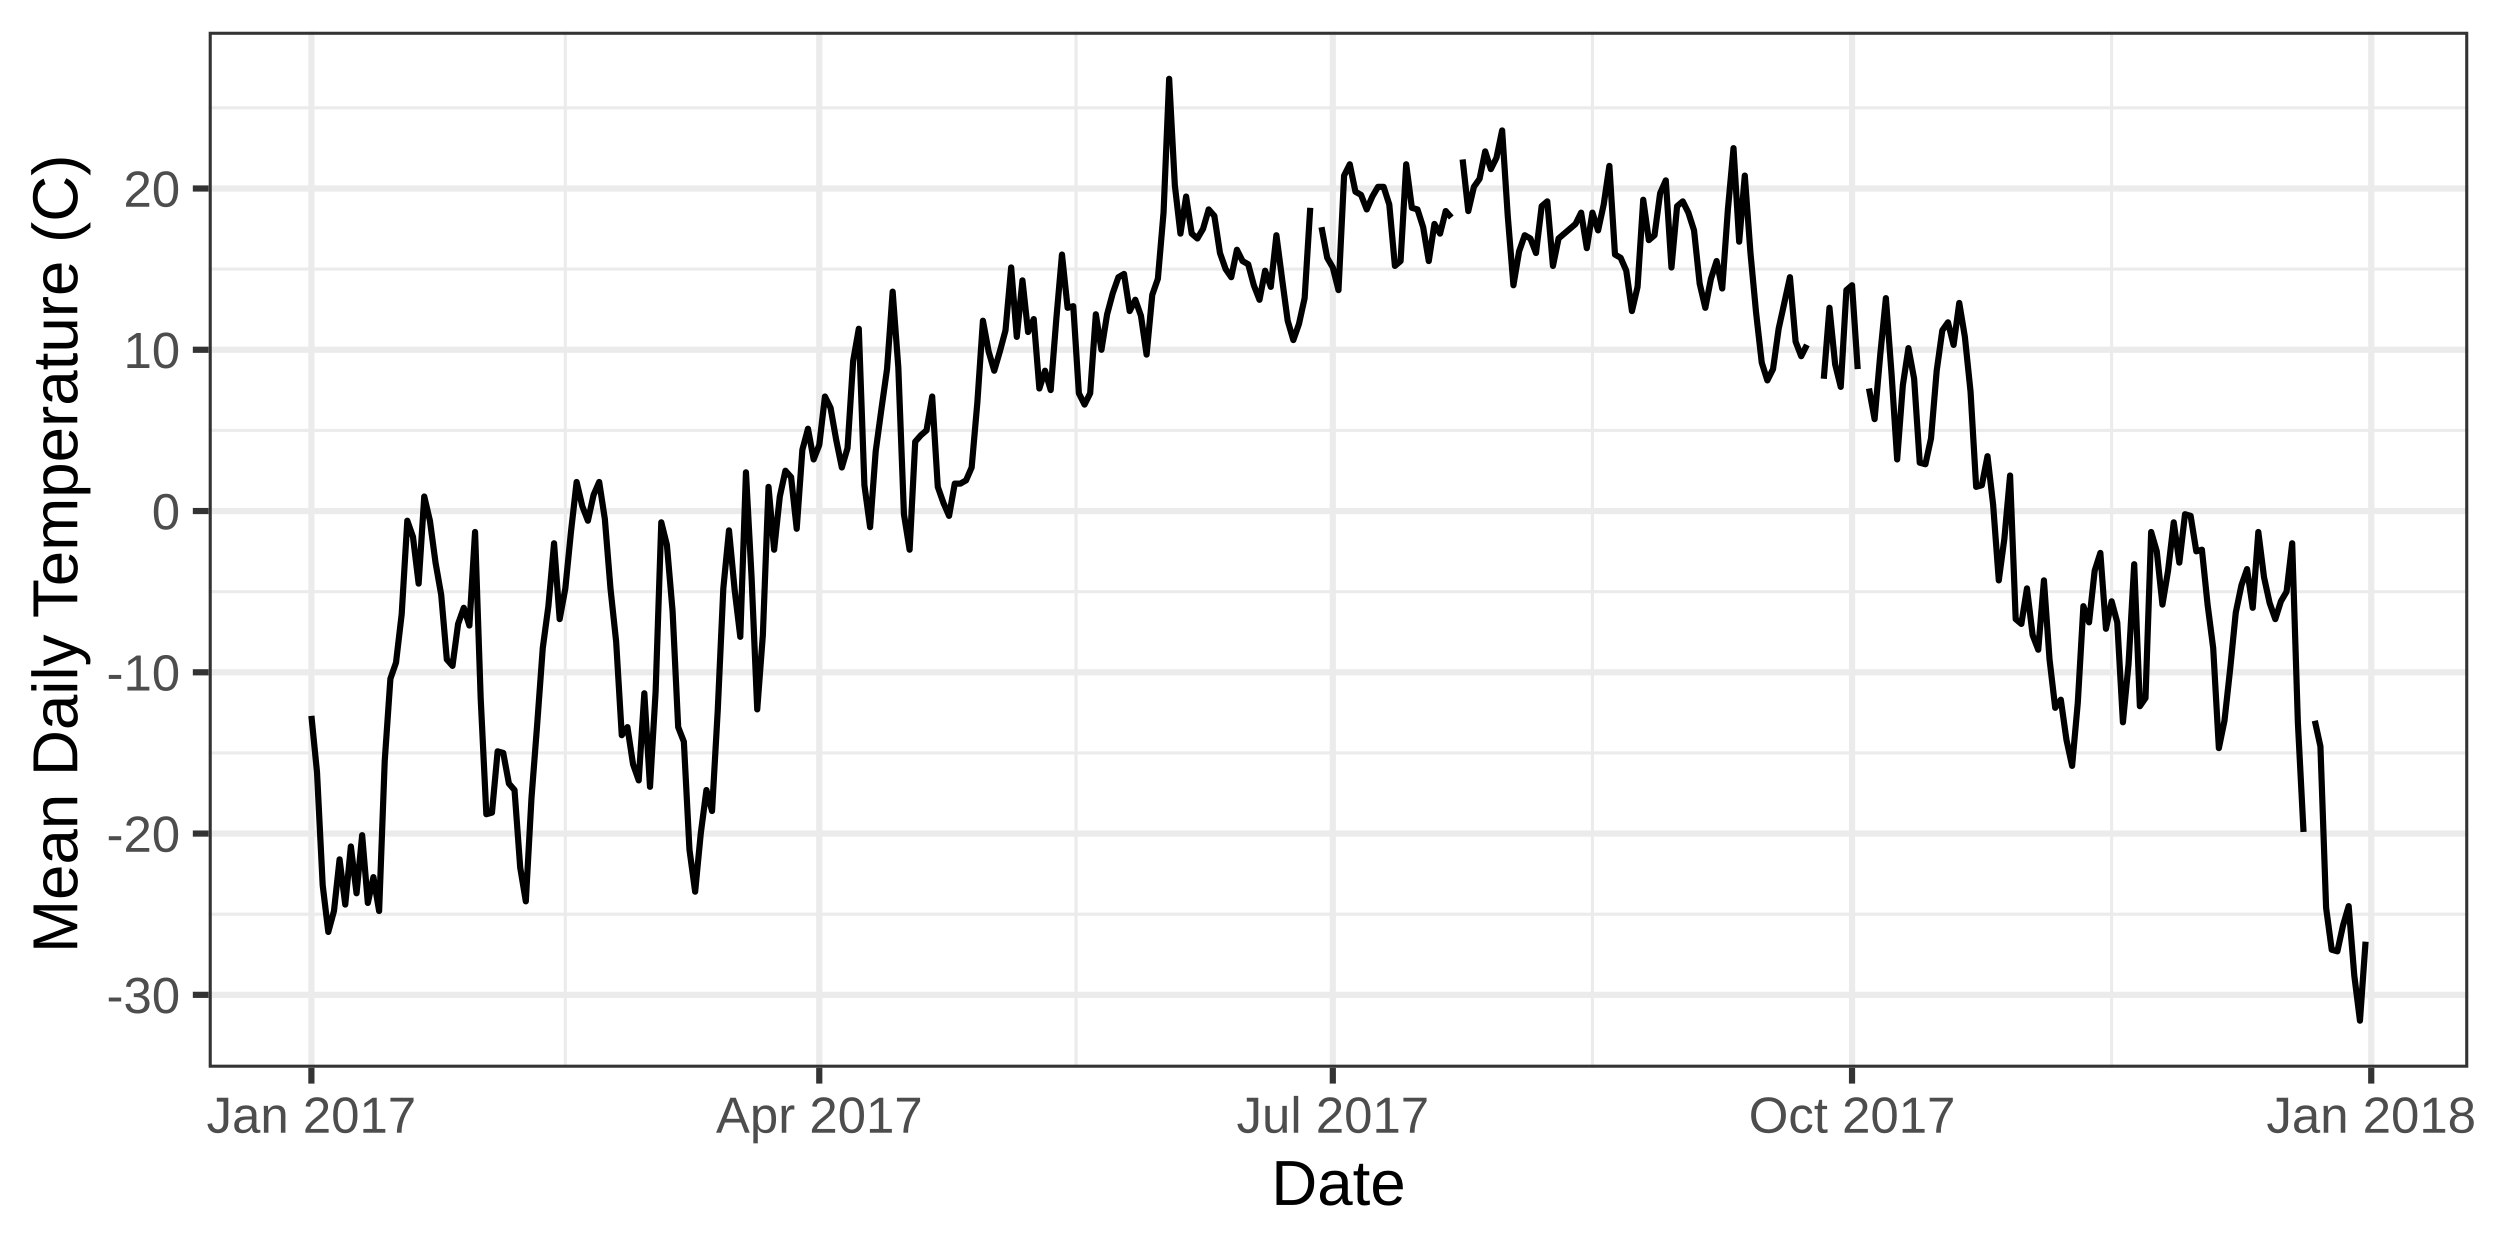
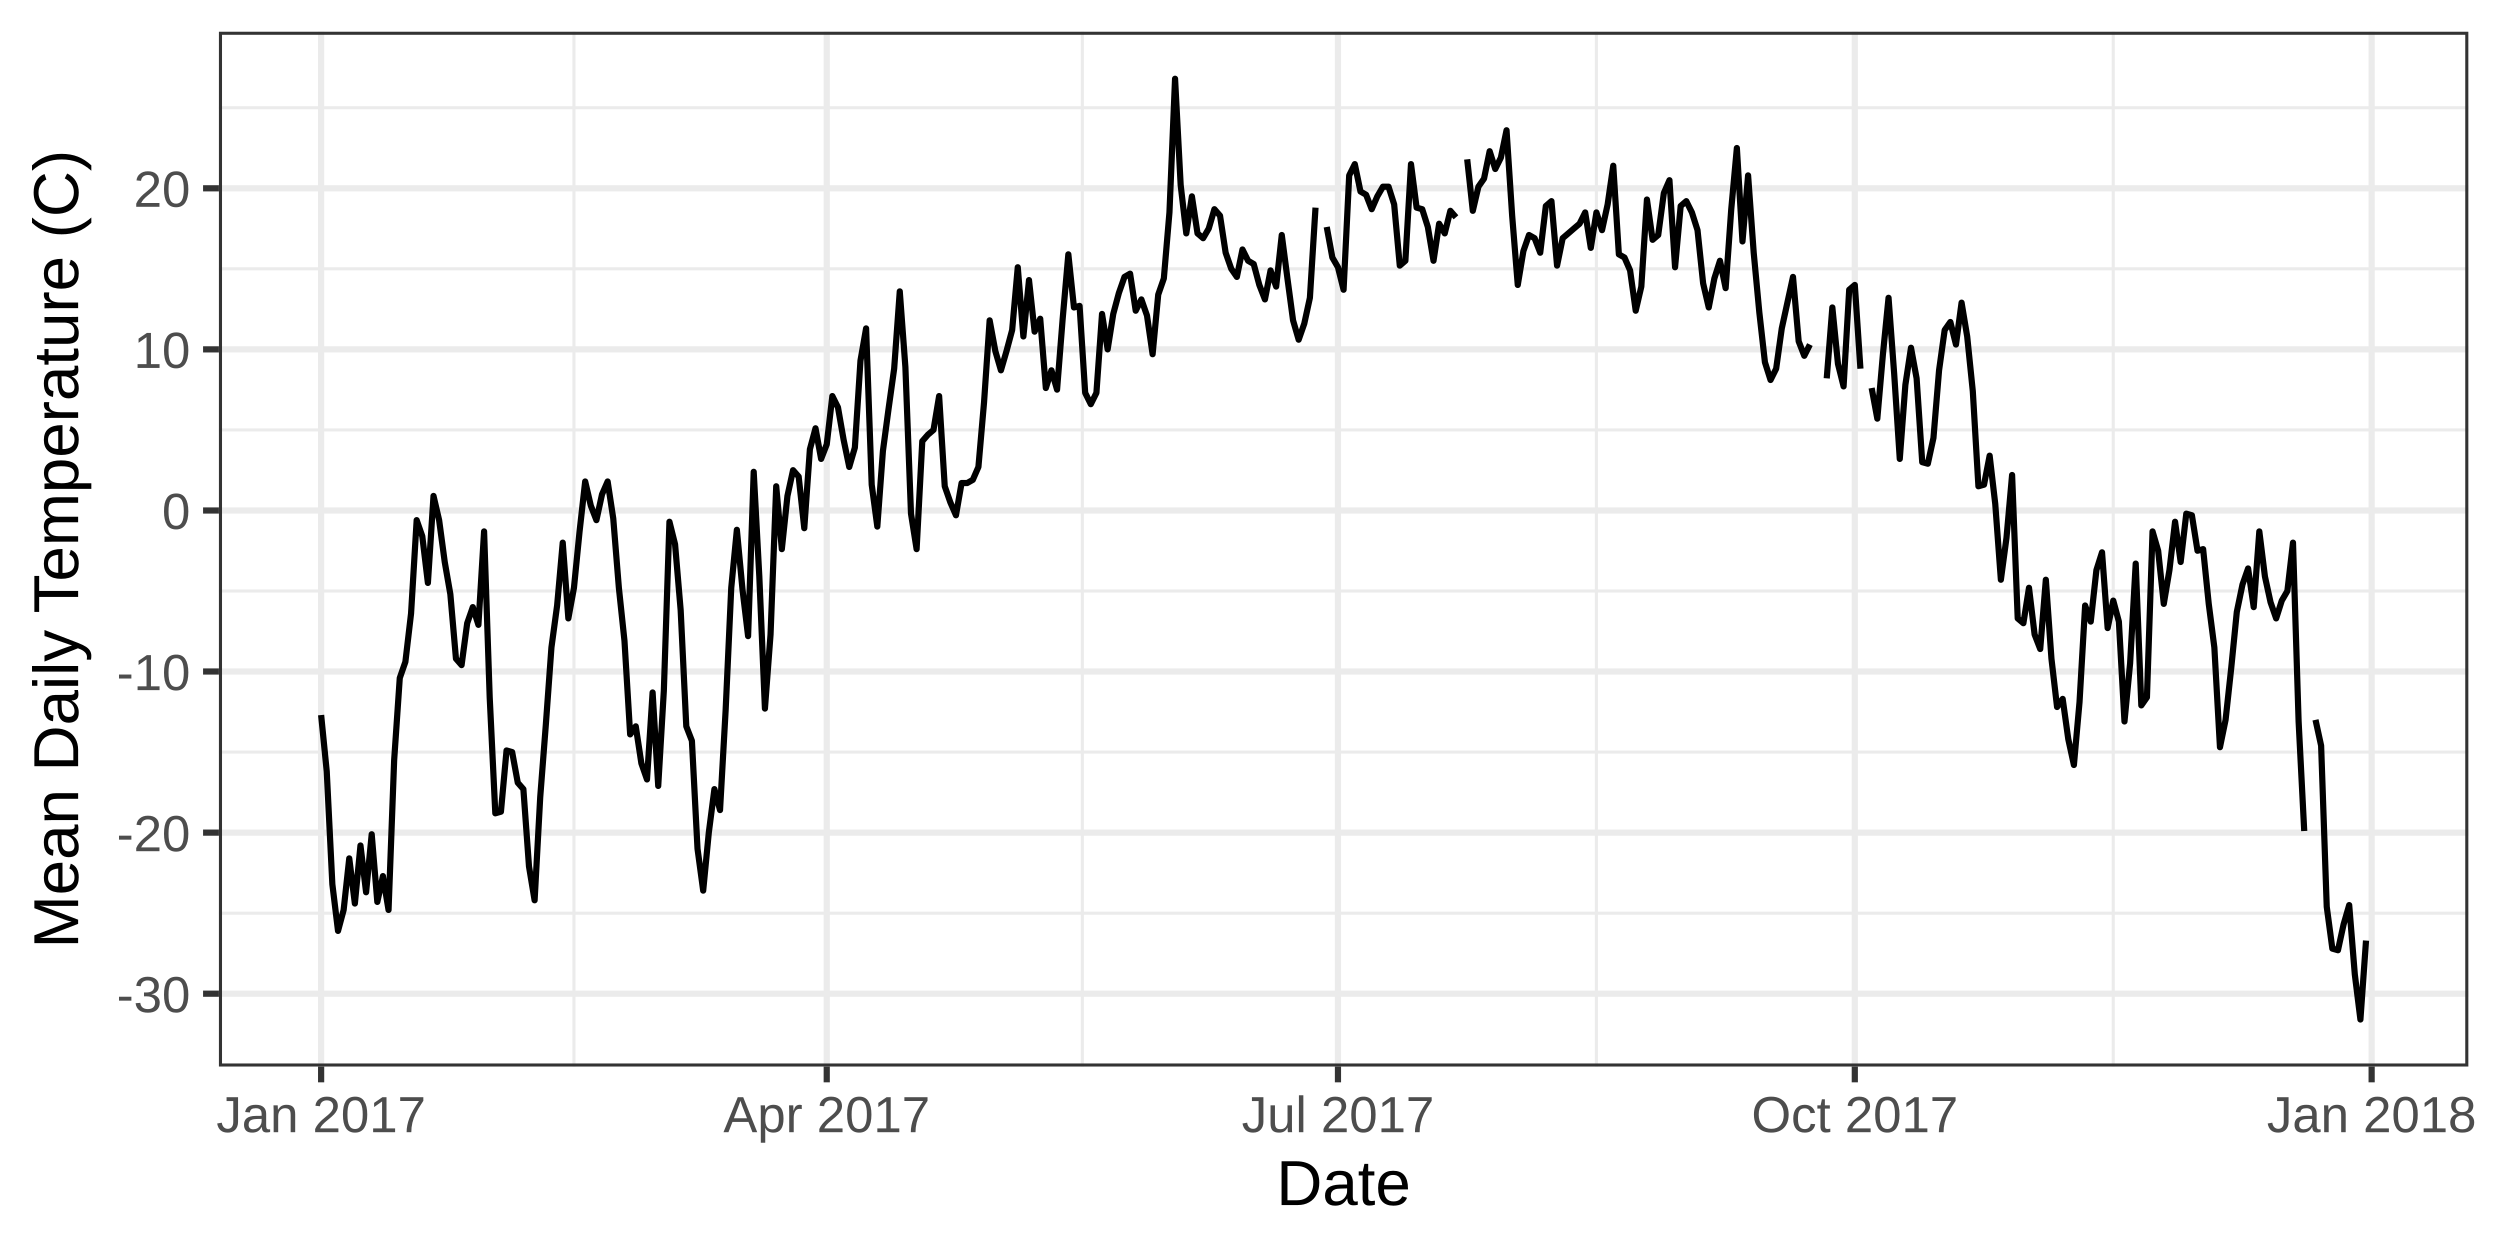
- <svg xmlns="http://www.w3.org/2000/svg" viewBox="0 0 432.00 216.00">
+ <svg xmlns="http://www.w3.org/2000/svg" class="svglite" width="432.00pt" height="216.00pt" viewBox="0 0 432.00 216.00">
  <defs>
    <style type="text/css">
-     line, polyline, polygon, path, rect, circle {
+     .svglite line, .svglite polyline, .svglite polygon, .svglite path, .svglite rect, .svglite circle {
      fill: none;
      stroke: #000000;
      stroke-linecap: round;
      stroke-linejoin: round;
      stroke-miterlimit: 10.00;
    }
  </style>
  </defs>
  <rect width="100%" height="100%" style="stroke: none; fill: #FFFFFF;" />
-   <rect x="0.00" y="0" width="432.00" height="216.00" style="stroke-width: 1.07; stroke: #FFFFFF; fill: #FFFFFF;" />
  <defs>
-     <clipPath id="cpMzYuMDZ8NDI2LjUyfDE4NC41MXw1LjQ4">
-       <rect x="36.06" y="5.48" width="390.46" height="179.03" />
-     </clipPath>
-   </defs>
-   <rect x="36.06" y="5.48" width="390.46" height="179.03" style="stroke-width: 1.07; stroke: none; fill: #FFFFFF;" clip-path="url(#cpMzYuMDZ8NDI2LjUyfDE4NC41MXw1LjQ4)" />
-   <polyline points="36.06,157.98 426.52,157.98 " style="stroke-width: 0.53; stroke: #EBEBEB; stroke-linecap: butt;" clip-path="url(#cpMzYuMDZ8NDI2LjUyfDE4NC41MXw1LjQ4)" />
-   <polyline points="36.06,130.11 426.52,130.11 " style="stroke-width: 0.53; stroke: #EBEBEB; stroke-linecap: butt;" clip-path="url(#cpMzYuMDZ8NDI2LjUyfDE4NC41MXw1LjQ4)" />
-   <polyline points="36.06,102.24 426.52,102.24 " style="stroke-width: 0.53; stroke: #EBEBEB; stroke-linecap: butt;" clip-path="url(#cpMzYuMDZ8NDI2LjUyfDE4NC41MXw1LjQ4)" />
-   <polyline points="36.06,74.37 426.52,74.37 " style="stroke-width: 0.53; stroke: #EBEBEB; stroke-linecap: butt;" clip-path="url(#cpMzYuMDZ8NDI2LjUyfDE4NC41MXw1LjQ4)" />
-   <polyline points="36.06,46.50 426.52,46.50 " style="stroke-width: 0.53; stroke: #EBEBEB; stroke-linecap: butt;" clip-path="url(#cpMzYuMDZ8NDI2LjUyfDE4NC41MXw1LjQ4)" />
-   <polyline points="36.06,18.63 426.52,18.63 " style="stroke-width: 0.53; stroke: #EBEBEB; stroke-linecap: butt;" clip-path="url(#cpMzYuMDZ8NDI2LjUyfDE4NC41MXw1LjQ4)" />
-   <polyline points="97.69,184.51 97.69,5.48 " style="stroke-width: 0.53; stroke: #EBEBEB; stroke-linecap: butt;" clip-path="url(#cpMzYuMDZ8NDI2LjUyfDE4NC41MXw1LjQ4)" />
-   <polyline points="185.94,184.51 185.94,5.48 " style="stroke-width: 0.53; stroke: #EBEBEB; stroke-linecap: butt;" clip-path="url(#cpMzYuMDZ8NDI2LjUyfDE4NC41MXw1LjQ4)" />
-   <polyline points="275.17,184.51 275.17,5.48 " style="stroke-width: 0.53; stroke: #EBEBEB; stroke-linecap: butt;" clip-path="url(#cpMzYuMDZ8NDI2LjUyfDE4NC41MXw1LjQ4)" />
-   <polyline points="364.89,184.51 364.89,5.48 " style="stroke-width: 0.53; stroke: #EBEBEB; stroke-linecap: butt;" clip-path="url(#cpMzYuMDZ8NDI2LjUyfDE4NC41MXw1LjQ4)" />
-   <polyline points="36.06,171.91 426.52,171.91 " style="stroke-width: 1.07; stroke: #EBEBEB; stroke-linecap: butt;" clip-path="url(#cpMzYuMDZ8NDI2LjUyfDE4NC41MXw1LjQ4)" />
-   <polyline points="36.06,144.04 426.52,144.04 " style="stroke-width: 1.07; stroke: #EBEBEB; stroke-linecap: butt;" clip-path="url(#cpMzYuMDZ8NDI2LjUyfDE4NC41MXw1LjQ4)" />
-   <polyline points="36.06,116.17 426.52,116.17 " style="stroke-width: 1.07; stroke: #EBEBEB; stroke-linecap: butt;" clip-path="url(#cpMzYuMDZ8NDI2LjUyfDE4NC41MXw1LjQ4)" />
-   <polyline points="36.06,88.31 426.52,88.31 " style="stroke-width: 1.07; stroke: #EBEBEB; stroke-linecap: butt;" clip-path="url(#cpMzYuMDZ8NDI2LjUyfDE4NC41MXw1LjQ4)" />
-   <polyline points="36.06,60.44 426.52,60.44 " style="stroke-width: 1.07; stroke: #EBEBEB; stroke-linecap: butt;" clip-path="url(#cpMzYuMDZ8NDI2LjUyfDE4NC41MXw1LjQ4)" />
-   <polyline points="36.06,32.57 426.52,32.57 " style="stroke-width: 1.07; stroke: #EBEBEB; stroke-linecap: butt;" clip-path="url(#cpMzYuMDZ8NDI2LjUyfDE4NC41MXw1LjQ4)" />
-   <polyline points="53.81,184.51 53.81,5.48 " style="stroke-width: 1.07; stroke: #EBEBEB; stroke-linecap: butt;" clip-path="url(#cpMzYuMDZ8NDI2LjUyfDE4NC41MXw1LjQ4)" />
-   <polyline points="141.57,184.51 141.57,5.48 " style="stroke-width: 1.07; stroke: #EBEBEB; stroke-linecap: butt;" clip-path="url(#cpMzYuMDZ8NDI2LjUyfDE4NC41MXw1LjQ4)" />
-   <polyline points="230.31,184.51 230.31,5.48 " style="stroke-width: 1.07; stroke: #EBEBEB; stroke-linecap: butt;" clip-path="url(#cpMzYuMDZ8NDI2LjUyfDE4NC41MXw1LjQ4)" />
-   <polyline points="320.03,184.51 320.03,5.48 " style="stroke-width: 1.07; stroke: #EBEBEB; stroke-linecap: butt;" clip-path="url(#cpMzYuMDZ8NDI2LjUyfDE4NC41MXw1LjQ4)" />
-   <polyline points="409.75,184.51 409.75,5.48 " style="stroke-width: 1.07; stroke: #EBEBEB; stroke-linecap: butt;" clip-path="url(#cpMzYuMDZ8NDI2LjUyfDE4NC41MXw1LjQ4)" />
-   <polyline points="53.81,123.70 54.78,133.45 55.76,152.96 56.73,161.04 57.71,157.42 58.68,148.50 59.66,156.31 60.63,146.27 61.61,154.36 62.58,144.32 63.56,156.03 64.53,151.57 65.51,157.42 66.48,131.50 67.46,117.29 68.43,114.50 69.41,106.14 70.38,89.98 71.36,92.76 72.34,100.85 73.31,85.80 74.29,89.98 75.26,97.22 76.24,102.80 77.21,113.95 78.19,115.06 79.16,107.81 80.14,105.03 81.11,108.09 82.09,91.93 83.06,120.63 84.04,140.70 85.01,140.42 85.99,129.83 86.96,130.11 87.94,135.40 88.91,136.52 89.89,149.90 90.86,155.75 91.84,137.91 92.81,125.37 93.79,111.99 94.76,104.75 95.74,93.88 96.71,106.98 97.69,101.68 98.66,91.93 99.64,83.29 100.62,87.47 101.59,89.98 102.57,85.52 103.54,83.29 104.52,89.70 105.49,101.68 106.47,110.88 107.44,127.04 108.42,125.65 109.39,132.06 110.37,134.85 111.34,119.80 112.32,135.96 113.29,119.52 114.27,90.26 115.24,94.16 116.22,105.58 117.19,125.65 118.17,128.16 119.14,146.83 120.12,154.08 121.09,144.04 122.07,136.52 123.04,140.14 124.02,122.86 124.99,101.68 125.97,91.65 126.95,101.96 127.92,110.04 128.90,81.62 129.87,99.73 130.85,122.58 131.82,109.76 132.80,84.13 133.77,94.99 134.75,85.80 135.72,81.34 136.70,82.45 137.67,91.37 138.65,77.72 139.62,74.09 140.60,79.39 141.57,76.88 142.55,68.52 143.52,70.47 144.50,76.04 145.47,80.78 146.45,77.44 147.42,62.39 148.40,56.81 149.37,83.85 150.35,91.09 151.32,77.99 152.30,70.75 153.28,63.78 154.25,50.40 155.23,63.50 156.20,88.86 157.18,94.99 158.15,76.32 159.13,75.21 160.10,74.37 161.08,68.52 162.05,84.13 163.03,86.91 164.00,89.14 164.98,83.57 165.95,83.57 166.93,83.01 167.90,80.78 168.88,69.63 169.85,55.42 170.83,60.72 171.80,64.06 172.78,60.72 173.75,57.09 174.73,46.22 175.70,58.21 176.68,48.45 177.65,57.37 178.63,55.14 179.60,67.13 180.58,64.06 181.56,67.40 182.53,55.14 183.51,43.99 184.48,53.19 185.46,52.91 186.43,67.96 187.41,69.91 188.38,67.96 189.36,54.31 190.33,60.44 191.31,54.31 192.28,50.68 193.26,47.90 194.23,47.34 195.21,53.75 196.18,51.80 197.16,54.58 198.13,61.27 199.11,50.96 200.08,48.17 201.06,36.75 202.03,13.62 203.01,32.01 203.98,40.37 204.96,33.96 205.93,40.37 206.91,41.21 207.89,39.54 208.86,36.19 209.84,37.31 210.81,43.72 211.79,46.50 212.76,47.90 213.74,43.16 214.71,45.11 215.69,45.67 216.66,49.29 217.64,51.80 218.61,46.78 219.59,49.57 220.56,40.65 221.54,48.17 222.51,55.42 223.49,58.76 224.46,55.98 225.44,51.52 226.41,35.91 " style="stroke-width: 1.07; stroke-linecap: butt;" clip-path="url(#cpMzYuMDZ8NDI2LjUyfDE4NC41MXw1LjQ4)" />
-   <polyline points="228.36,39.26 229.34,44.55 230.31,46.22 231.29,50.13 232.26,30.34 233.24,28.39 234.22,33.13 235.19,33.68 236.17,36.19 237.14,33.96 238.12,32.29 239.09,32.29 240.07,35.35 241.04,45.95 242.02,45.11 242.99,28.39 243.97,35.91 244.94,36.19 245.92,39.26 246.89,45.11 247.87,38.70 248.84,40.37 249.82,36.47 250.79,37.58 " style="stroke-width: 1.07; stroke-linecap: butt;" clip-path="url(#cpMzYuMDZ8NDI2LjUyfDE4NC41MXw1LjQ4)" />
-   <polyline points="252.74,27.55 253.72,36.47 254.69,32.29 255.67,30.90 256.64,26.16 257.62,29.22 258.59,27.27 259.57,22.54 260.54,37.31 261.52,49.29 262.50,43.44 263.47,40.65 264.45,41.21 265.42,43.72 266.40,35.63 267.37,34.80 268.35,45.95 269.32,41.21 270.30,40.37 271.27,39.54 272.25,38.70 273.22,36.75 274.20,42.88 275.17,36.75 276.15,39.81 277.12,35.35 278.10,28.67 279.07,43.99 280.05,44.55 281.02,46.78 282.00,53.75 282.97,49.57 283.95,34.52 284.92,41.49 285.90,40.65 286.87,33.40 287.85,31.17 288.83,46.22 289.80,35.63 290.78,34.80 291.75,36.75 292.73,39.81 293.70,49.01 294.68,53.19 295.65,48.17 296.63,45.11 297.60,49.85 298.58,36.19 299.55,25.60 300.53,41.76 301.50,30.34 302.48,43.72 303.45,54.03 304.43,62.67 305.40,65.73 306.38,63.78 307.35,56.81 308.33,52.35 309.30,47.90 310.28,59.04 311.25,61.55 312.23,59.60 " style="stroke-width: 1.07; stroke-linecap: butt;" clip-path="url(#cpMzYuMDZ8NDI2LjUyfDE4NC41MXw1LjQ4)" />
-   <polyline points="315.15,65.45 316.13,53.19 317.11,62.95 318.08,66.85 319.06,50.13 320.03,49.29 321.01,63.78 " style="stroke-width: 1.07; stroke-linecap: butt;" clip-path="url(#cpMzYuMDZ8NDI2LjUyfDE4NC41MXw1LjQ4)" />
-   <polyline points="322.96,67.13 323.93,72.42 324.91,61.27 325.88,51.52 326.86,64.62 327.83,79.39 328.81,66.57 329.78,60.16 330.76,65.45 331.73,79.95 332.71,80.22 333.68,75.76 334.66,64.06 335.63,57.09 336.61,55.70 337.58,59.60 338.56,52.35 339.53,58.21 340.51,67.68 341.48,84.13 342.46,83.85 343.44,78.83 344.41,87.19 345.39,100.29 346.36,93.04 347.34,82.17 348.31,106.98 349.29,107.81 350.26,101.68 351.24,109.76 352.21,112.27 353.19,100.29 354.16,113.95 355.14,122.31 356.11,120.91 357.09,127.88 358.06,132.34 359.04,121.47 360.01,104.75 360.99,107.54 361.96,98.62 362.94,95.55 363.91,108.65 364.89,103.91 365.86,107.54 366.84,124.81 367.81,114.78 368.79,97.50 369.77,122.03 370.74,120.63 371.72,91.93 372.69,95.27 373.67,104.47 374.64,98.62 375.62,90.26 376.59,97.22 377.57,88.86 378.54,89.14 379.52,95.27 380.49,94.99 381.47,104.47 382.44,111.99 383.42,129.27 384.39,124.54 385.37,115.62 386.34,105.86 387.32,101.13 388.29,98.34 389.27,105.03 390.24,91.93 391.22,99.73 392.19,104.19 393.17,106.98 394.14,103.91 395.12,102.24 396.09,93.88 397.07,124.81 398.05,143.76 " style="stroke-width: 1.07; stroke-linecap: butt;" clip-path="url(#cpMzYuMDZ8NDI2LjUyfDE4NC41MXw1LjQ4)" />
-   <polyline points="400.00,124.54 400.97,128.99 401.95,156.86 402.92,164.11 403.90,164.39 404.87,159.93 405.85,156.58 406.82,168.57 407.80,176.37 408.77,162.72 " style="stroke-width: 1.07; stroke-linecap: butt;" clip-path="url(#cpMzYuMDZ8NDI2LjUyfDE4NC41MXw1LjQ4)" />
-   <rect x="36.06" y="5.48" width="390.46" height="179.03" style="stroke-width: 1.07; stroke: #333333;" clip-path="url(#cpMzYuMDZ8NDI2LjUyfDE4NC41MXw1LjQ4)" />
-   <defs>
-     <clipPath id="cpMC4wMHw0MzIuMDB8MjE2LjAwfDAuMDA=">
+     <clipPath id="cpMC4wMHw0MzIuMDB8MC4wMHwyMTYuMDA=">
      <rect x="0.00" y="0.00" width="432.00" height="216.00" />
    </clipPath>
  </defs>
-   <g clip-path="url(#cpMC4wMHw0MzIuMDB8MjE2LjAwfDAuMDA=)">
-     <text x="18.41" y="175.06" style="font-size: 8.80px; fill: #4D4D4D; font-family: Arial;" textLength="12.72px" lengthAdjust="spacingAndGlyphs">-30</text>
+   <g clip-path="url(#cpMC4wMHw0MzIuMDB8MC4wMHwyMTYuMDA=)">
+     <rect x="0" y="0.00" width="432.00" height="216.00" style="stroke-width: 1.07; stroke: #FFFFFF; fill: #FFFFFF;" />
  </g>
-   <g clip-path="url(#cpMC4wMHw0MzIuMDB8MjE2LjAwfDAuMDA=)">
-     <text x="18.41" y="147.19" style="font-size: 8.80px; fill: #4D4D4D; font-family: Arial;" textLength="12.72px" lengthAdjust="spacingAndGlyphs">-20</text>
+   <defs>
+     <clipPath id="cpMzcuODN8NDI2LjUyfDUuNDh8MTg0LjI5">
+       <rect x="37.83" y="5.48" width="388.70" height="178.82" />
+     </clipPath>
+   </defs>
+   <g clip-path="url(#cpMzcuODN8NDI2LjUyfDUuNDh8MTg0LjI5)">
+     <rect x="37.83" y="5.48" width="388.70" height="178.82" style="stroke-width: 1.07; stroke: none; fill: #FFFFFF;" />
+     <polyline points="37.83,157.80 426.52,157.80 " style="stroke-width: 0.53; stroke: #EBEBEB; stroke-linecap: butt;" />
+     <polyline points="37.83,129.96 426.52,129.96 " style="stroke-width: 0.53; stroke: #EBEBEB; stroke-linecap: butt;" />
+     <polyline points="37.83,102.12 426.52,102.12 " style="stroke-width: 0.53; stroke: #EBEBEB; stroke-linecap: butt;" />
+     <polyline points="37.83,74.29 426.52,74.29 " style="stroke-width: 0.53; stroke: #EBEBEB; stroke-linecap: butt;" />
+     <polyline points="37.83,46.45 426.52,46.45 " style="stroke-width: 0.53; stroke: #EBEBEB; stroke-linecap: butt;" />
+     <polyline points="37.83,18.62 426.52,18.62 " style="stroke-width: 0.53; stroke: #EBEBEB; stroke-linecap: butt;" />
+     <polyline points="99.18,184.29 99.18,5.48 " style="stroke-width: 0.53; stroke: #EBEBEB; stroke-linecap: butt;" />
+     <polyline points="187.03,184.29 187.03,5.48 " style="stroke-width: 0.53; stroke: #EBEBEB; stroke-linecap: butt;" />
+     <polyline points="275.86,184.29 275.86,5.48 " style="stroke-width: 0.53; stroke: #EBEBEB; stroke-linecap: butt;" />
+     <polyline points="365.17,184.29 365.17,5.48 " style="stroke-width: 0.53; stroke: #EBEBEB; stroke-linecap: butt;" />
+     <polyline points="37.83,171.71 426.52,171.71 " style="stroke-width: 1.07; stroke: #EBEBEB; stroke-linecap: butt;" />
+     <polyline points="37.83,143.88 426.52,143.88 " style="stroke-width: 1.07; stroke: #EBEBEB; stroke-linecap: butt;" />
+     <polyline points="37.83,116.04 426.52,116.04 " style="stroke-width: 1.07; stroke: #EBEBEB; stroke-linecap: butt;" />
+     <polyline points="37.83,88.21 426.52,88.21 " style="stroke-width: 1.07; stroke: #EBEBEB; stroke-linecap: butt;" />
+     <polyline points="37.83,60.37 426.52,60.37 " style="stroke-width: 1.07; stroke: #EBEBEB; stroke-linecap: butt;" />
+     <polyline points="37.83,32.54 426.52,32.54 " style="stroke-width: 1.07; stroke: #EBEBEB; stroke-linecap: butt;" />
+     <polyline points="55.49,184.29 55.49,5.48 " style="stroke-width: 1.07; stroke: #EBEBEB; stroke-linecap: butt;" />
+     <polyline points="142.86,184.29 142.86,5.48 " style="stroke-width: 1.07; stroke: #EBEBEB; stroke-linecap: butt;" />
+     <polyline points="231.20,184.29 231.20,5.48 " style="stroke-width: 1.07; stroke: #EBEBEB; stroke-linecap: butt;" />
+     <polyline points="320.51,184.29 320.51,5.48 " style="stroke-width: 1.07; stroke: #EBEBEB; stroke-linecap: butt;" />
+     <polyline points="409.82,184.29 409.82,5.48 " style="stroke-width: 1.07; stroke: #EBEBEB; stroke-linecap: butt;" />
+     <polyline points="55.49,123.56 56.46,133.30 57.43,152.79 58.41,160.86 59.38,157.24 60.35,148.33 61.32,156.13 62.29,146.10 63.26,154.18 64.23,144.16 65.20,155.85 66.17,151.39 67.14,157.24 68.11,131.35 69.08,117.16 70.05,114.37 71.03,106.02 72.00,89.88 72.97,92.66 73.94,100.73 74.91,85.70 75.88,89.88 76.85,97.11 77.82,102.68 78.79,113.82 79.76,114.93 80.73,107.69 81.70,104.91 82.67,107.97 83.65,91.83 84.62,120.50 85.59,140.54 86.56,140.26 87.53,129.68 88.50,129.96 89.47,135.25 90.44,136.36 91.41,149.72 92.38,155.57 93.35,137.75 94.32,125.23 95.29,111.87 96.27,104.63 97.24,93.77 98.21,106.86 99.18,101.57 100.15,91.83 101.12,83.20 102.09,87.37 103.06,89.88 104.03,85.42 105.00,83.20 105.97,89.60 106.94,101.57 107.91,110.75 108.89,126.90 109.86,125.51 110.83,131.91 111.80,134.69 112.77,119.66 113.74,135.81 114.71,119.38 115.68,90.16 116.65,94.05 117.62,105.46 118.59,125.51 119.56,128.01 120.53,146.66 121.51,153.90 122.48,143.88 123.45,136.36 124.42,139.98 125.39,122.72 126.36,101.57 127.33,91.55 128.30,101.85 129.27,109.92 130.24,81.53 131.21,99.62 132.18,122.44 133.15,109.64 134.13,84.03 135.10,94.89 136.07,85.70 137.04,81.25 138.01,82.36 138.98,91.27 139.95,77.63 140.92,74.01 141.89,79.30 142.86,76.79 143.83,68.44 144.80,70.39 145.77,75.96 146.75,80.69 147.72,77.35 148.69,62.32 149.66,56.75 150.63,83.75 151.60,90.99 152.57,77.91 153.54,70.67 154.51,63.71 155.48,50.35 156.45,63.43 157.42,88.76 158.39,94.89 159.37,76.24 160.34,75.12 161.31,74.29 162.28,68.44 163.25,84.03 164.22,86.81 165.19,89.04 166.16,83.47 167.13,83.47 168.10,82.92 169.07,80.69 170.04,69.56 171.01,55.36 171.99,60.65 172.96,63.99 173.93,60.65 174.90,57.03 175.87,46.18 176.84,58.14 177.81,48.40 178.78,57.31 179.75,55.08 180.72,67.05 181.69,63.99 182.66,67.33 183.63,55.08 184.61,43.95 185.58,53.13 186.55,52.86 187.52,67.89 188.49,69.84 189.46,67.89 190.43,54.25 191.40,60.37 192.37,54.25 193.34,50.63 194.31,47.85 195.28,47.29 196.25,53.69 197.23,51.74 198.20,54.53 199.17,61.21 200.14,50.91 201.11,48.12 202.08,36.71 203.05,13.61 204.02,31.98 204.99,40.33 205.96,33.93 206.93,40.33 207.90,41.16 208.87,39.49 209.85,36.15 210.82,37.27 211.79,43.67 212.76,46.45 213.73,47.85 214.70,43.11 215.67,45.06 216.64,45.62 217.61,49.24 218.58,51.74 219.55,46.73 220.52,49.52 221.49,40.61 222.47,48.12 223.44,55.36 224.41,58.70 225.38,55.92 226.35,51.46 227.32,35.88 " style="stroke-width: 1.07; stroke-linecap: butt;" />
+     <polyline points="229.26,39.22 230.23,44.50 231.20,46.18 232.17,50.07 233.14,30.31 234.11,28.36 235.09,33.09 236.06,33.65 237.03,36.15 238.00,33.93 238.97,32.26 239.94,32.26 240.91,35.32 241.88,45.90 242.85,45.06 243.82,28.36 244.79,35.88 245.76,36.15 246.73,39.22 247.71,45.06 248.68,38.66 249.65,40.33 250.62,36.43 251.59,37.55 " style="stroke-width: 1.07; stroke-linecap: butt;" />
+     <polyline points="253.53,27.53 254.50,36.43 255.47,32.26 256.44,30.87 257.41,26.13 258.38,29.20 259.35,27.25 260.33,22.51 261.30,37.27 262.27,49.24 263.24,43.39 264.21,40.61 265.18,41.16 266.15,43.67 267.12,35.60 268.09,34.76 269.06,45.90 270.03,41.16 271.00,40.33 271.97,39.49 272.95,38.66 273.92,36.71 274.89,42.83 275.86,36.71 276.83,39.77 277.80,35.32 278.77,28.64 279.74,43.95 280.71,44.50 281.68,46.73 282.65,53.69 283.62,49.52 284.59,34.48 285.57,41.44 286.54,40.61 287.51,33.37 288.48,31.14 289.45,46.18 290.42,35.60 291.39,34.76 292.36,36.71 293.33,39.77 294.30,48.96 295.27,53.13 296.24,48.12 297.21,45.06 298.19,49.79 299.16,36.15 300.13,25.58 301.10,41.72 302.07,30.31 303.04,43.67 304.01,53.97 304.98,62.60 305.95,65.66 306.92,63.71 307.89,56.75 308.86,52.30 309.83,47.85 310.81,58.98 311.78,61.48 312.75,59.54 " style="stroke-width: 1.07; stroke-linecap: butt;" />
+     <polyline points="315.66,65.38 316.63,53.13 317.60,62.88 318.57,66.77 319.54,50.07 320.51,49.24 321.48,63.71 " style="stroke-width: 1.07; stroke-linecap: butt;" />
+     <polyline points="323.42,67.05 324.40,72.34 325.37,61.21 326.34,51.46 327.31,64.55 328.28,79.30 329.25,66.49 330.22,60.09 331.19,65.38 332.16,79.86 333.13,80.13 334.10,75.68 335.07,63.99 336.04,57.03 337.02,55.64 337.99,59.54 338.96,52.30 339.93,58.14 340.90,67.61 341.87,84.03 342.84,83.75 343.81,78.74 344.78,87.09 345.75,100.18 346.72,92.94 347.69,82.08 348.66,106.86 349.64,107.69 350.61,101.57 351.58,109.64 352.55,112.15 353.52,100.18 354.49,113.82 355.46,122.17 356.43,120.77 357.40,127.73 358.37,132.19 359.34,121.33 360.31,104.63 361.28,107.41 362.26,98.51 363.23,95.44 364.20,108.53 365.17,103.79 366.14,107.41 367.11,124.67 368.08,114.65 369.05,97.39 370.02,121.89 370.99,120.50 371.96,91.83 372.93,95.17 373.90,104.35 374.88,98.51 375.85,90.16 376.82,97.11 377.79,88.76 378.76,89.04 379.73,95.17 380.70,94.89 381.67,104.35 382.64,111.87 383.61,129.12 384.58,124.39 385.55,115.49 386.52,105.74 387.50,101.01 388.47,98.23 389.44,104.91 390.41,91.83 391.38,99.62 392.35,104.07 393.32,106.86 394.29,103.79 395.26,102.12 396.23,93.77 397.20,124.67 398.17,143.60 " style="stroke-width: 1.07; stroke-linecap: butt;" />
+     <polyline points="400.12,124.39 401.09,128.85 402.06,156.68 403.03,163.92 404.00,164.20 404.97,159.74 405.94,156.40 406.91,168.37 407.88,176.17 408.85,162.53 " style="stroke-width: 1.07; stroke-linecap: butt;" />
+     <rect x="37.83" y="5.48" width="388.70" height="178.82" style="stroke-width: 1.07; stroke: #333333;" />
  </g>
-   <g clip-path="url(#cpMC4wMHw0MzIuMDB8MjE2LjAwfDAuMDA=)">
-     <text x="18.41" y="119.32" style="font-size: 8.80px; fill: #4D4D4D; font-family: Arial;" textLength="12.72px" lengthAdjust="spacingAndGlyphs">-10</text>
-   </g>
-   <g clip-path="url(#cpMC4wMHw0MzIuMDB8MjE2LjAwfDAuMDA=)">
-     <text x="26.23" y="91.46" style="font-size: 8.80px; fill: #4D4D4D; font-family: Arial;" textLength="4.89px" lengthAdjust="spacingAndGlyphs">0</text>
-   </g>
-   <g clip-path="url(#cpMC4wMHw0MzIuMDB8MjE2LjAwfDAuMDA=)">
-     <text x="21.34" y="63.59" style="font-size: 8.80px; fill: #4D4D4D; font-family: Arial;" textLength="9.79px" lengthAdjust="spacingAndGlyphs">10</text>
-   </g>
-   <g clip-path="url(#cpMC4wMHw0MzIuMDB8MjE2LjAwfDAuMDA=)">
-     <text x="21.34" y="35.72" style="font-size: 8.80px; fill: #4D4D4D; font-family: Arial;" textLength="9.79px" lengthAdjust="spacingAndGlyphs">20</text>
-   </g>
-   <polyline points="33.32,171.91 36.06,171.91 " style="stroke-width: 1.07; stroke: #333333; stroke-linecap: butt;" clip-path="url(#cpMC4wMHw0MzIuMDB8MjE2LjAwfDAuMDA=)" />
-   <polyline points="33.32,144.04 36.06,144.04 " style="stroke-width: 1.07; stroke: #333333; stroke-linecap: butt;" clip-path="url(#cpMC4wMHw0MzIuMDB8MjE2LjAwfDAuMDA=)" />
-   <polyline points="33.32,116.17 36.06,116.17 " style="stroke-width: 1.07; stroke: #333333; stroke-linecap: butt;" clip-path="url(#cpMC4wMHw0MzIuMDB8MjE2LjAwfDAuMDA=)" />
-   <polyline points="33.32,88.31 36.06,88.31 " style="stroke-width: 1.07; stroke: #333333; stroke-linecap: butt;" clip-path="url(#cpMC4wMHw0MzIuMDB8MjE2LjAwfDAuMDA=)" />
-   <polyline points="33.32,60.44 36.06,60.44 " style="stroke-width: 1.07; stroke: #333333; stroke-linecap: butt;" clip-path="url(#cpMC4wMHw0MzIuMDB8MjE2LjAwfDAuMDA=)" />
-   <polyline points="33.32,32.57 36.06,32.57 " style="stroke-width: 1.07; stroke: #333333; stroke-linecap: butt;" clip-path="url(#cpMC4wMHw0MzIuMDB8MjE2LjAwfDAuMDA=)" />
-   <polyline points="53.81,187.25 53.81,184.51 " style="stroke-width: 1.07; stroke: #333333; stroke-linecap: butt;" clip-path="url(#cpMC4wMHw0MzIuMDB8MjE2LjAwfDAuMDA=)" />
-   <polyline points="141.57,187.25 141.57,184.51 " style="stroke-width: 1.07; stroke: #333333; stroke-linecap: butt;" clip-path="url(#cpMC4wMHw0MzIuMDB8MjE2LjAwfDAuMDA=)" />
-   <polyline points="230.31,187.25 230.31,184.51 " style="stroke-width: 1.07; stroke: #333333; stroke-linecap: butt;" clip-path="url(#cpMC4wMHw0MzIuMDB8MjE2LjAwfDAuMDA=)" />
-   <polyline points="320.03,187.25 320.03,184.51 " style="stroke-width: 1.07; stroke: #333333; stroke-linecap: butt;" clip-path="url(#cpMC4wMHw0MzIuMDB8MjE2LjAwfDAuMDA=)" />
-   <polyline points="409.75,187.25 409.75,184.51 " style="stroke-width: 1.07; stroke: #333333; stroke-linecap: butt;" clip-path="url(#cpMC4wMHw0MzIuMDB8MjE2LjAwfDAuMDA=)" />
-   <g clip-path="url(#cpMC4wMHw0MzIuMDB8MjE2LjAwfDAuMDA=)">
-     <text x="35.70" y="195.74" style="font-size: 8.80px; fill: #4D4D4D; font-family: Arial;" textLength="36.21px" lengthAdjust="spacingAndGlyphs">Jan 2017</text>
-   </g>
-   <g clip-path="url(#cpMC4wMHw0MzIuMDB8MjE2LjAwfDAuMDA=)">
-     <text x="123.72" y="195.74" style="font-size: 8.80px; fill: #4D4D4D; font-family: Arial;" textLength="35.72px" lengthAdjust="spacingAndGlyphs">Apr 2017</text>
-   </g>
-   <g clip-path="url(#cpMC4wMHw0MzIuMDB8MjE2LjAwfDAuMDA=)">
-     <text x="213.68" y="195.74" style="font-size: 8.80px; fill: #4D4D4D; font-family: Arial;" textLength="33.27px" lengthAdjust="spacingAndGlyphs">Jul 2017</text>
-   </g>
-   <g clip-path="url(#cpMC4wMHw0MzIuMDB8MjE2LjAwfDAuMDA=)">
-     <text x="302.18" y="195.74" style="font-size: 8.80px; fill: #4D4D4D; font-family: Arial;" textLength="35.71px" lengthAdjust="spacingAndGlyphs">Oct 2017</text>
-   </g>
-   <g clip-path="url(#cpMC4wMHw0MzIuMDB8MjE2LjAwfDAuMDA=)">
-     <text x="391.64" y="195.74" style="font-size: 8.80px; fill: #4D4D4D; font-family: Arial;" textLength="36.21px" lengthAdjust="spacingAndGlyphs">Jan 2018</text>
-   </g>
-   <g clip-path="url(#cpMC4wMHw0MzIuMDB8MjE2LjAwfDAuMDA=)">
-     <text x="219.67" y="208.21" style="font-size: 11.00px; font-family: Arial;" textLength="23.24px" lengthAdjust="spacingAndGlyphs">Date</text>
-   </g>
-   <g clip-path="url(#cpMC4wMHw0MzIuMDB8MjE2LjAwfDAuMDA=)">
-     <text transform="translate(13.35,164.68) rotate(-90)" style="font-size: 11.00px; font-family: Arial;" textLength="139.37px" lengthAdjust="spacingAndGlyphs">Mean Daily Temperature (C)</text>
+   <g clip-path="url(#cpMC4wMHw0MzIuMDB8MC4wMHwyMTYuMDA=)">
+     <text x="32.89" y="174.92" text-anchor="end" style="font-size: 8.80px; fill: #4D4D4D; font-family: Arial;" textLength="14.36px" lengthAdjust="spacingAndGlyphs">-30</text>
+     <text x="32.89" y="147.09" text-anchor="end" style="font-size: 8.80px; fill: #4D4D4D; font-family: Arial;" textLength="14.36px" lengthAdjust="spacingAndGlyphs">-20</text>
+     <text x="32.89" y="119.25" text-anchor="end" style="font-size: 8.80px; fill: #4D4D4D; font-family: Arial;" textLength="14.36px" lengthAdjust="spacingAndGlyphs">-10</text>
+     <text x="32.89" y="91.41" text-anchor="end" style="font-size: 8.80px; fill: #4D4D4D; font-family: Arial;" textLength="5.59px" lengthAdjust="spacingAndGlyphs">0</text>
+     <text x="32.89" y="63.58" text-anchor="end" style="font-size: 8.80px; fill: #4D4D4D; font-family: Arial;" textLength="11.19px" lengthAdjust="spacingAndGlyphs">10</text>
+     <text x="32.89" y="35.74" text-anchor="end" style="font-size: 8.80px; fill: #4D4D4D; font-family: Arial;" textLength="11.19px" lengthAdjust="spacingAndGlyphs">20</text>
+     <polyline points="35.09,171.71 37.83,171.71 " style="stroke-width: 1.07; stroke: #333333; stroke-linecap: butt;" />
+     <polyline points="35.09,143.88 37.83,143.88 " style="stroke-width: 1.07; stroke: #333333; stroke-linecap: butt;" />
+     <polyline points="35.09,116.04 37.83,116.04 " style="stroke-width: 1.07; stroke: #333333; stroke-linecap: butt;" />
+     <polyline points="35.09,88.21 37.83,88.21 " style="stroke-width: 1.07; stroke: #333333; stroke-linecap: butt;" />
+     <polyline points="35.09,60.37 37.83,60.37 " style="stroke-width: 1.07; stroke: #333333; stroke-linecap: butt;" />
+     <polyline points="35.09,32.54 37.83,32.54 " style="stroke-width: 1.07; stroke: #333333; stroke-linecap: butt;" />
+     <polyline points="55.49,187.03 55.49,184.29 " style="stroke-width: 1.07; stroke: #333333; stroke-linecap: butt;" />
+     <polyline points="142.86,187.03 142.86,184.29 " style="stroke-width: 1.07; stroke: #333333; stroke-linecap: butt;" />
+     <polyline points="231.20,187.03 231.20,184.29 " style="stroke-width: 1.07; stroke: #333333; stroke-linecap: butt;" />
+     <polyline points="320.51,187.03 320.51,184.29 " style="stroke-width: 1.07; stroke: #333333; stroke-linecap: butt;" />
+     <polyline points="409.82,187.03 409.82,184.29 " style="stroke-width: 1.07; stroke: #333333; stroke-linecap: butt;" />
+     <text x="55.49" y="195.64" text-anchor="middle" style="font-size: 8.80px; fill: #4D4D4D; font-family: Arial;" textLength="38.73px" lengthAdjust="spacingAndGlyphs">Jan 2017</text>
+     <text x="142.86" y="195.64" text-anchor="middle" style="font-size: 8.80px; fill: #4D4D4D; font-family: Arial;" textLength="40.39px" lengthAdjust="spacingAndGlyphs">Apr 2017</text>
+     <text x="231.20" y="195.64" text-anchor="middle" style="font-size: 8.80px; fill: #4D4D4D; font-family: Arial;" textLength="35.78px" lengthAdjust="spacingAndGlyphs">Jul 2017</text>
+     <text x="320.51" y="195.64" text-anchor="middle" style="font-size: 8.80px; fill: #4D4D4D; font-family: Arial;" textLength="40.38px" lengthAdjust="spacingAndGlyphs">Oct 2017</text>
+     <text x="409.82" y="195.64" text-anchor="middle" style="font-size: 8.80px; fill: #4D4D4D; font-family: Arial;" textLength="38.73px" lengthAdjust="spacingAndGlyphs">Jan 2018</text>
+     <text x="232.17" y="208.23" text-anchor="middle" style="font-size: 11.00px; font-family: Arial;" textLength="26.29px" lengthAdjust="spacingAndGlyphs">Date</text>
+     <text transform="translate(13.50,94.89) rotate(-90)" text-anchor="middle" style="font-size: 11.00px; font-family: Arial;" textLength="154.24px" lengthAdjust="spacingAndGlyphs">Mean Daily Temperature (C)</text>
  </g>
</svg>
